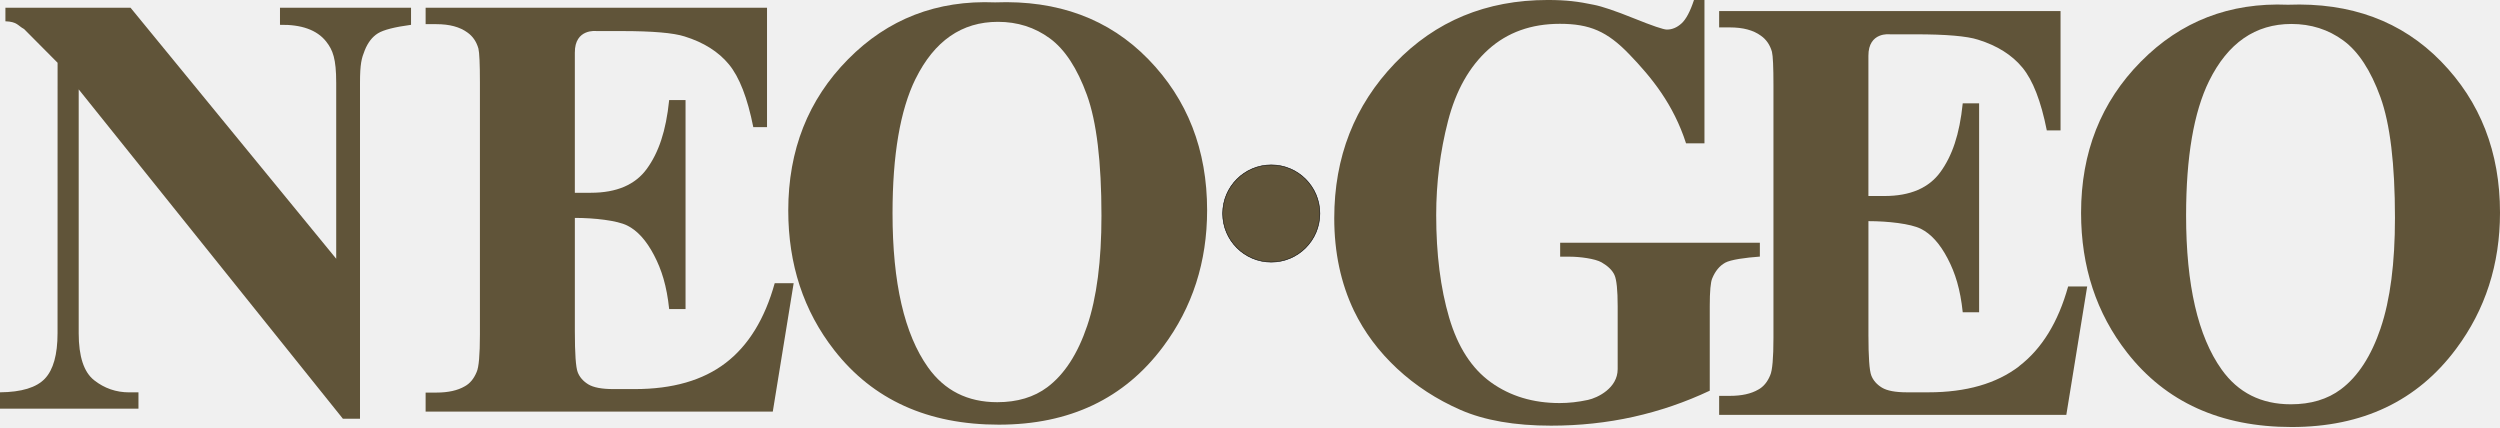
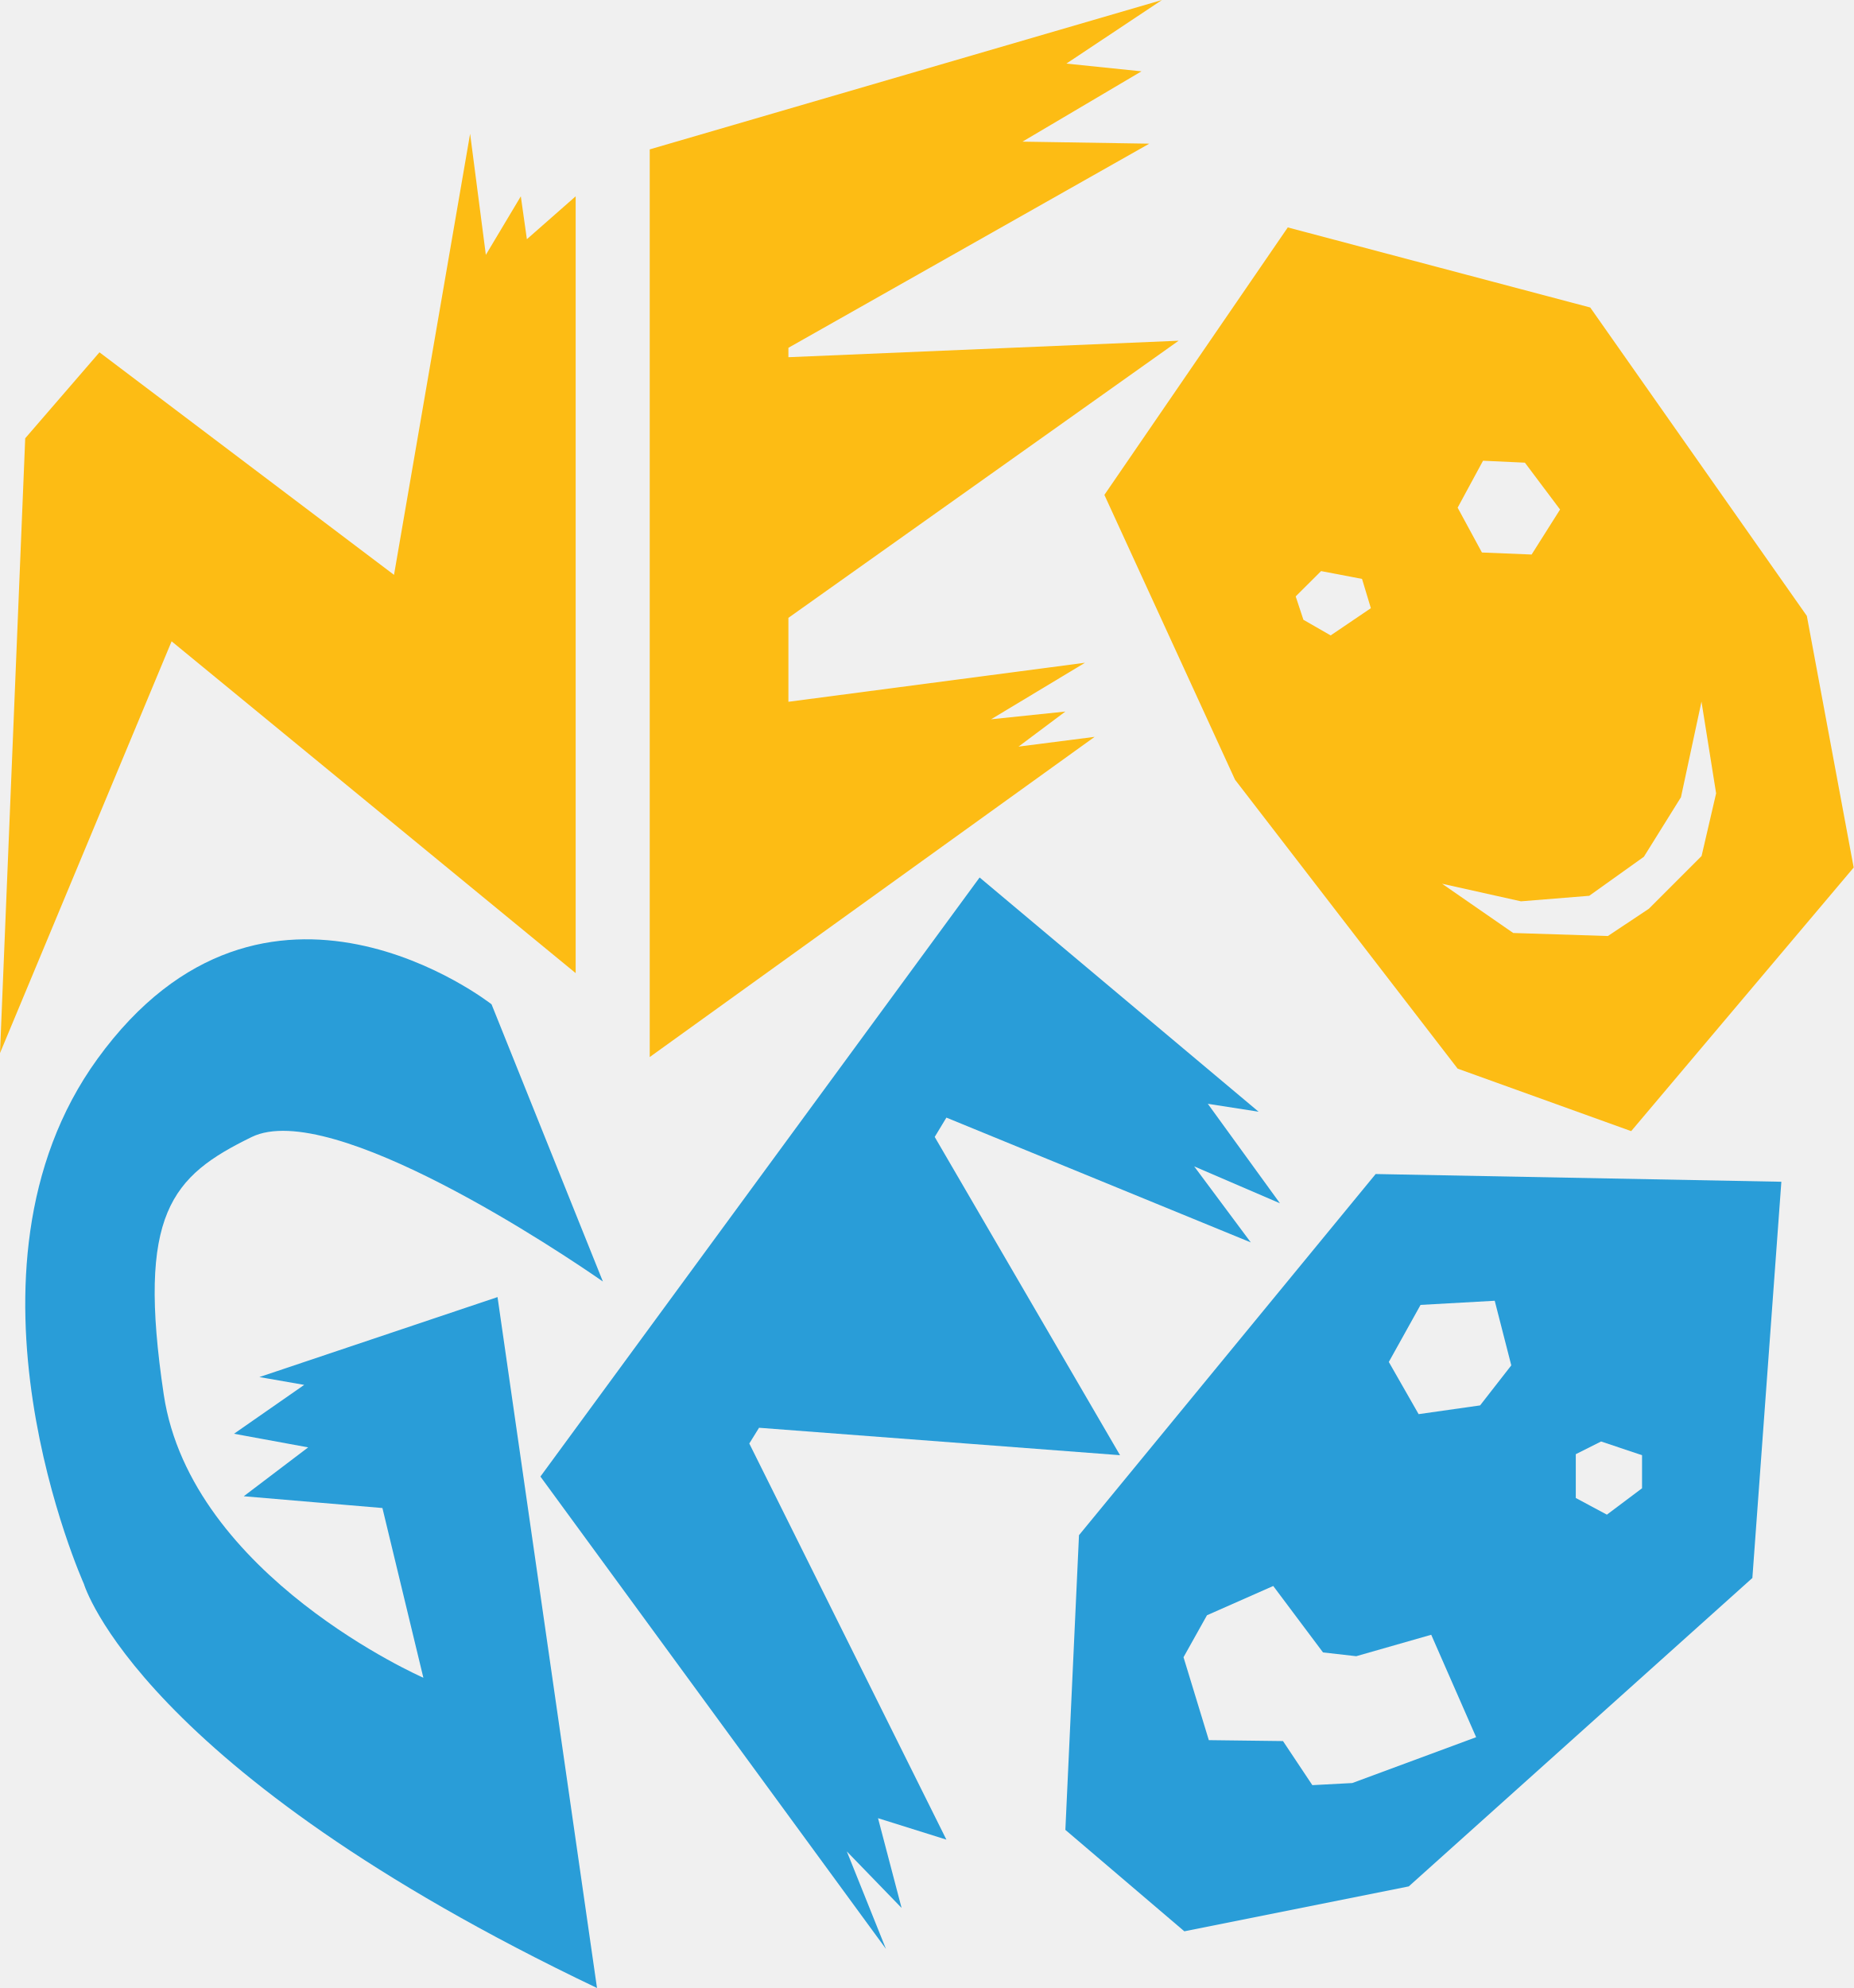
- <svg xmlns="http://www.w3.org/2000/svg" height="96.834" viewBox="0 0 566.929 96.834" width="566.929">
-   <g fill="#605439" transform="matrix(.934032 0 0 .934032 -613.862 -328.537)">
-     <g transform="translate(.000016)">
-       <path d="m1036.018 414.062h2.403c2.244 0 6.081.462 7.662 1.388 1.581.92 2.624 1.953 3.126 3.095.504 1.142.759 3.661.759 7.551v15.273c0 4.609-4.87 6.957-7.216 7.467-2.357.508-4.646.763-6.875.763-6.43 0-11.982-1.673-16.662-5.022-4.674-3.35-8.061-8.586-10.163-15.727-2.097-7.132-3.143-15.422-3.143-24.892 0-7.811.958-15.43 2.875-22.852 1.922-7.424 5.188-13.208 9.801-17.36 4.613-4.148 10.395-6.223 17.337-6.223 7.266 0 11.518 1.839 16.865 7.398 5.47 5.681 10.717 12.137 13.78 21.614h4.473v-34.795h-2.545c-.918 2.787-1.92 4.68-3.015 5.679-1.1 1.003-2.29 1.502-3.563 1.502-.826 0-3.49-.906-7.99-2.718-4.498-1.814-7.756-2.915-9.763-3.303-3.699-.772-6.574-1.162-11.185-1.162-14.897 0-27.259 5.119-37.085 15.355-9.826 10.245-14.737 22.785-14.737 37.63 0 8.295 1.594 15.792 4.796 22.487 2.511 5.192 5.997 9.857 10.451 14.01 4.456 4.147 9.6 7.495 15.422 10.048 5.828 2.543 13.151 3.818 21.969 3.818 6.903 0 13.556-.713 19.98-2.139 6.422-1.43 12.597-3.546 18.55-6.351v-20.525c0-3.597.203-5.858.613-6.778.73-1.752 1.767-3.004 3.114-3.761 1.344-.757 5.016-1.247 8.438-1.494v-3.36h-48.486v3.36z" />
-       <path d="m1147.468 440.646c-5.525 4.23-12.879 6.344-22.05 6.344h-5.228c-2.802 0-4.826-.381-6.085-1.152-1.248-.77-2.112-1.757-2.568-2.959-.458-1.202-.688-4.498-.688-9.88v-27.567c4.711 0 10.227.613 12.703 1.844 2.474 1.225 4.646 3.624 6.512 7.191 1.874 3.564 3.099 7.503 3.682 13.092h3.975v-50.731h-3.975c-.78 7.622-2.574 12.739-5.391 16.644-2.815 3.905-7.356 5.858-13.615 5.858h-3.896v-34.029c-.031-5.915 5.24-5.23 5.24-5.23h6.16c7.448 0 12.521.436 15.229 1.305 4.642 1.443 8.235 3.706 10.773 6.787 2.541 3.084 4.508 8.161 5.911 15.241h3.335v-28.978h-82.888v3.969h2.614c3.185 0 5.696.673 7.528 2.019 1.305.914 2.2 2.218 2.679 3.9.245 1.006.366 3.726.366 8.153v61.308c0 4.906-.266 7.938-.799 9.096-.675 1.633-1.644 2.788-2.896 3.463-1.74 1.012-4.031 1.516-6.875 1.516h-2.616v4.611h84.291l5.065-31.174h-4.623c-2.415 8.678-6.386 15.133-11.915 19.361" />
-       <path d="m1212.688 352.888c-14.125-.583-26.03 4.02-35.697 13.819-9.686 9.791-14.514 22.035-14.514 36.713 0 13.078 3.718 24.378 11.16 33.907 9.414 12.053 22.738 18.088 39.975 18.088 17.18 0 30.49-6.319 39.908-18.964 7.11-9.516 10.667-20.557 10.667-33.104 0-14.679-4.77-26.906-14.297-36.68-9.537-9.775-21.927-14.366-37.185-13.778m22.531 78.46c-2.309 6.827-5.531 11.798-9.675 14.901-3.25 2.434-7.3 3.647-12.153 3.647-7.206 0-12.804-2.821-16.814-8.454-5.744-8.064-8.619-20.524-8.619-37.39 0-14.192 1.859-25.073 5.581-32.651 4.567-9.229 11.227-13.844 19.982-13.844 4.757 0 8.96 1.338 12.609 4.011 3.649 2.671 6.652 7.253 9.004 13.737 2.357 6.491 3.534 16.263 3.534 29.341 0 10.98-1.152 19.886-3.463 26.715" />
-     </g>
-     <path d="m899.717 454.844c17.18 0 30.488-6.321 39.908-18.964 7.108-9.527 10.666-20.555 10.666-33.104 0-14.679-4.77-26.905-14.299-36.68-9.535-9.774-21.926-14.364-37.183-13.778-14.125-.582-26.03 4.021-35.697 13.82-9.684 9.79-14.514 22.035-14.514 36.713 0 13.077 3.717 24.378 11.162 33.906 9.411 12.053 22.736 18.088 39.974 18.088m-20.227-83.96c4.566-9.229 11.227-13.844 19.987-13.844 4.756 0 8.957 1.335 12.606 4.009 3.649 2.673 6.651 7.253 9.007 13.737 2.354 6.49 3.532 16.262 3.532 29.332 0 10.98-1.152 19.888-3.462 26.715-2.305 6.827-5.531 11.798-9.675 14.909-3.248 2.43-7.299 3.645-12.153 3.645-7.206 0-12.805-2.819-16.817-8.454-5.743-8.065-8.618-20.524-8.618-37.39 0-14.192 1.858-25.073 5.579-32.651" />
-     <path d="m849.935 420.502h-4.627c-2.414 8.676-6.387 15.133-11.913 19.359-5.526 4.23-12.879 6.344-22.042 6.344h-5.229c-2.801 0-4.823-.386-6.082-1.15-1.253-.773-2.112-1.76-2.57-2.961-.457-1.204-.688-4.499-.688-9.882v-27.567c4.71 0 10.228.615 12.705 1.845 2.474 1.224 4.647 3.626 6.513 7.191 1.872 3.566 3.098 7.503 3.681 13.093h3.976v-50.732h-3.976c-.779 7.619-2.575 12.739-5.392 16.644-2.811 3.906-7.354 5.857-13.613 5.857h-3.897v-34.029c-.032-5.916 5.244-5.23 5.244-5.23h6.155c7.453 0 12.532.435 15.24 1.302 4.645 1.443 8.235 3.709 10.774 6.789 2.541 3.082 4.51 8.164 5.914 15.239h3.332v-29.001h-82.887v3.994h2.612c3.185 0 5.696.674 7.529 2.017 1.303.914 2.196 2.218 2.676 3.901.244 1.007.366 3.725.366 8.151v61.309c0 4.906-.265 7.938-.797 9.088-.674 1.633-1.644 2.794-2.893 3.465-1.74 1.012-4.032 1.516-6.882 1.516h-2.612v4.611h84.29l5.067-31.174z" />
-     <path d="m690.849 447.002h-2.237c-3.21 0-6.061-.985-8.554-2.957-2.488-1.973-3.734-5.765-3.734-11.392v-59.212l64.138 79.957 4.159.006v-81.55c0-4.637.385-5.983 1.15-7.891s1.835-3.285 3.201-4.131c1.368-.844 4.05-1.532 8.04-2.064v-4.149h-31.818v4.149c5.245-.096 8.991 1.255 11.211 4.057 1.626 2.077 2.439 4.135 2.439 10.031v42.707l-49.931-60.944h-30.381v3.291c2.888.096 2.991 1.063 4.529 1.88l8.138 8.191-.011 65.664c0 5.193-1.026 8.867-3.074 11.029-2.05 2.164-5.684 3.268-10.897 3.316v3.969h33.617v-3.969z" />
-     <path d="m977.66 403.577c0 6.516-5.282 11.796-11.794 11.796-6.517 0-11.797-5.284-11.797-11.796 0-6.517 5.284-11.796 11.797-11.796 6.517 0 11.794 5.283 11.794 11.796z" stroke="#000" stroke-width=".133" />
+ <svg xmlns="http://www.w3.org/2000/svg" version="1.1" id="Layer_1" x="0px" y="0px" viewBox="0 0 2014.5 2160" style="enable-background:new 0 0 2014.5 2160;" xml:space="preserve">
+   <style type="text/css">
+ 	.st0{fill:#FDBC14;}
+ 	.st1{fill:#299DD8;}
+ 	.st2{fill:#FFFFFF;}
+ 	.st3{fill:#050303;}
+ 	.st4{fill:#231715;}
+ 	.st5{fill:#FAFCFC;}
+ 	.st6{fill:#DCE8EA;}
+ 	.st7{fill:#F91716;}
+ 	.st8{fill:#A39062;}
+ 	.st9{fill:#C2AC6D;}
+ 	.st10{fill:#069ACB;}
+ 	.st11{fill:#49B9C5;}
+ </style>
+   <g>
+     <polygon class="st0" points="510.9,145.3 428.2,624.6 108.1,382.8 27.4,476.2 0,1144.2 186.5,696.8 625.6,1057.3 625.6,213.3    572.6,259.9 566,213.3 528,276.9  " />
+     <polygon class="st0" points="1262.8,0 706.1,162.3 706.1,1148.5 1189.6,800.6 1106.9,811.2 1157.8,773.1 1077.1,781.5    1179.1,720.1 856.8,762.5 856.8,671.3 1280.9,370.2 856.8,388.1 856.8,377.9 1249,156.1 1111.2,153.9 1240.5,77.5 1158.9,69.1  " />
+     <path class="st1" d="M534.2,1091.2c0,0-245.4-193.1-428.3,59.3C-61.6,1381.6,91.2,1721,91.2,1721s59.3,201.4,557.6,439   l-108.1-750.7l-258.8,86.9l48.7,8.5l-76.3,53.1l80.6,14.8l-70,53.1l150.7,12.8l44.5,184.4c0,0-252.3-110.2-282.1-307.4   c-29.6-197.3,8.5-237.6,95.5-280.1c86.9-42.3,339.3,127.4,381.7,157L534.2,1091.2z" />
+     <polygon class="st1" points="1064.6,953.4 587.3,1604.3 962.8,2117.5 920.3,2011.6 979.8,2073 954.2,1975.5 1028.5,1998.8    814.3,1568.4 824.9,1551.3 1217.2,1581.1 1015.8,1235.3 1028.5,1214.3 1359.3,1349.9 1297.8,1267.3 1391,1307.4 1312.6,1199.3    1367.8,1207.9  " />
+     <path class="st0" d="M1963.6,669.2l-235.4-335.1l-328.7-87l-199.3,290.6l142,309.5l241.9,313.9l188.6,67.9l241.8-286.4   L1963.6,669.2z M1611.7,500.6l45.5,2.1l38.2,50.9l-30.9,48.9l-54-2.2l-26.4-48.7L1611.7,500.6z M1446.1,690.4l-29.6-17l-8.4-25.4   l27.6-27.5l44.5,8.5l9.6,31.8L1446.1,690.4z M1849.2,930.1l-57.2,57.2l-44.6,29.7l-102.9-3.3l-77.3-53.5l85.7,19.1l74.2-6   l59.4-42.4l40.3-64.7l22.3-103.9l15.9,99.7L1849.2,930.1z" />
+     <path class="st1" d="M1495,1275.6L1172.6,1668l-14.8,320.2l129.3,110.2l243.9-48.8l373.4-335.1l31.5-430.5L1495,1275.6z    M1469.6,1937.3l-43.4,2.3l-31.9-47.9l-80.6-1l-27.5-90.1l25.5-45.6l72-31.8l54.1,72.2l36.1,4.1l81.5-23.3l48.8,111.3   L1469.6,1937.3z M1608.5,1527l-66.8,9.5l-32.4-56.7l34.5-62l80.6-4.5l18,70.2L1608.5,1527z M1784.4,1617.1l-38.1,28.6l-33.8-18.1   V1580l27.5-13.8l44.5,14.9V1617.1z" />
  </g>
</svg>
